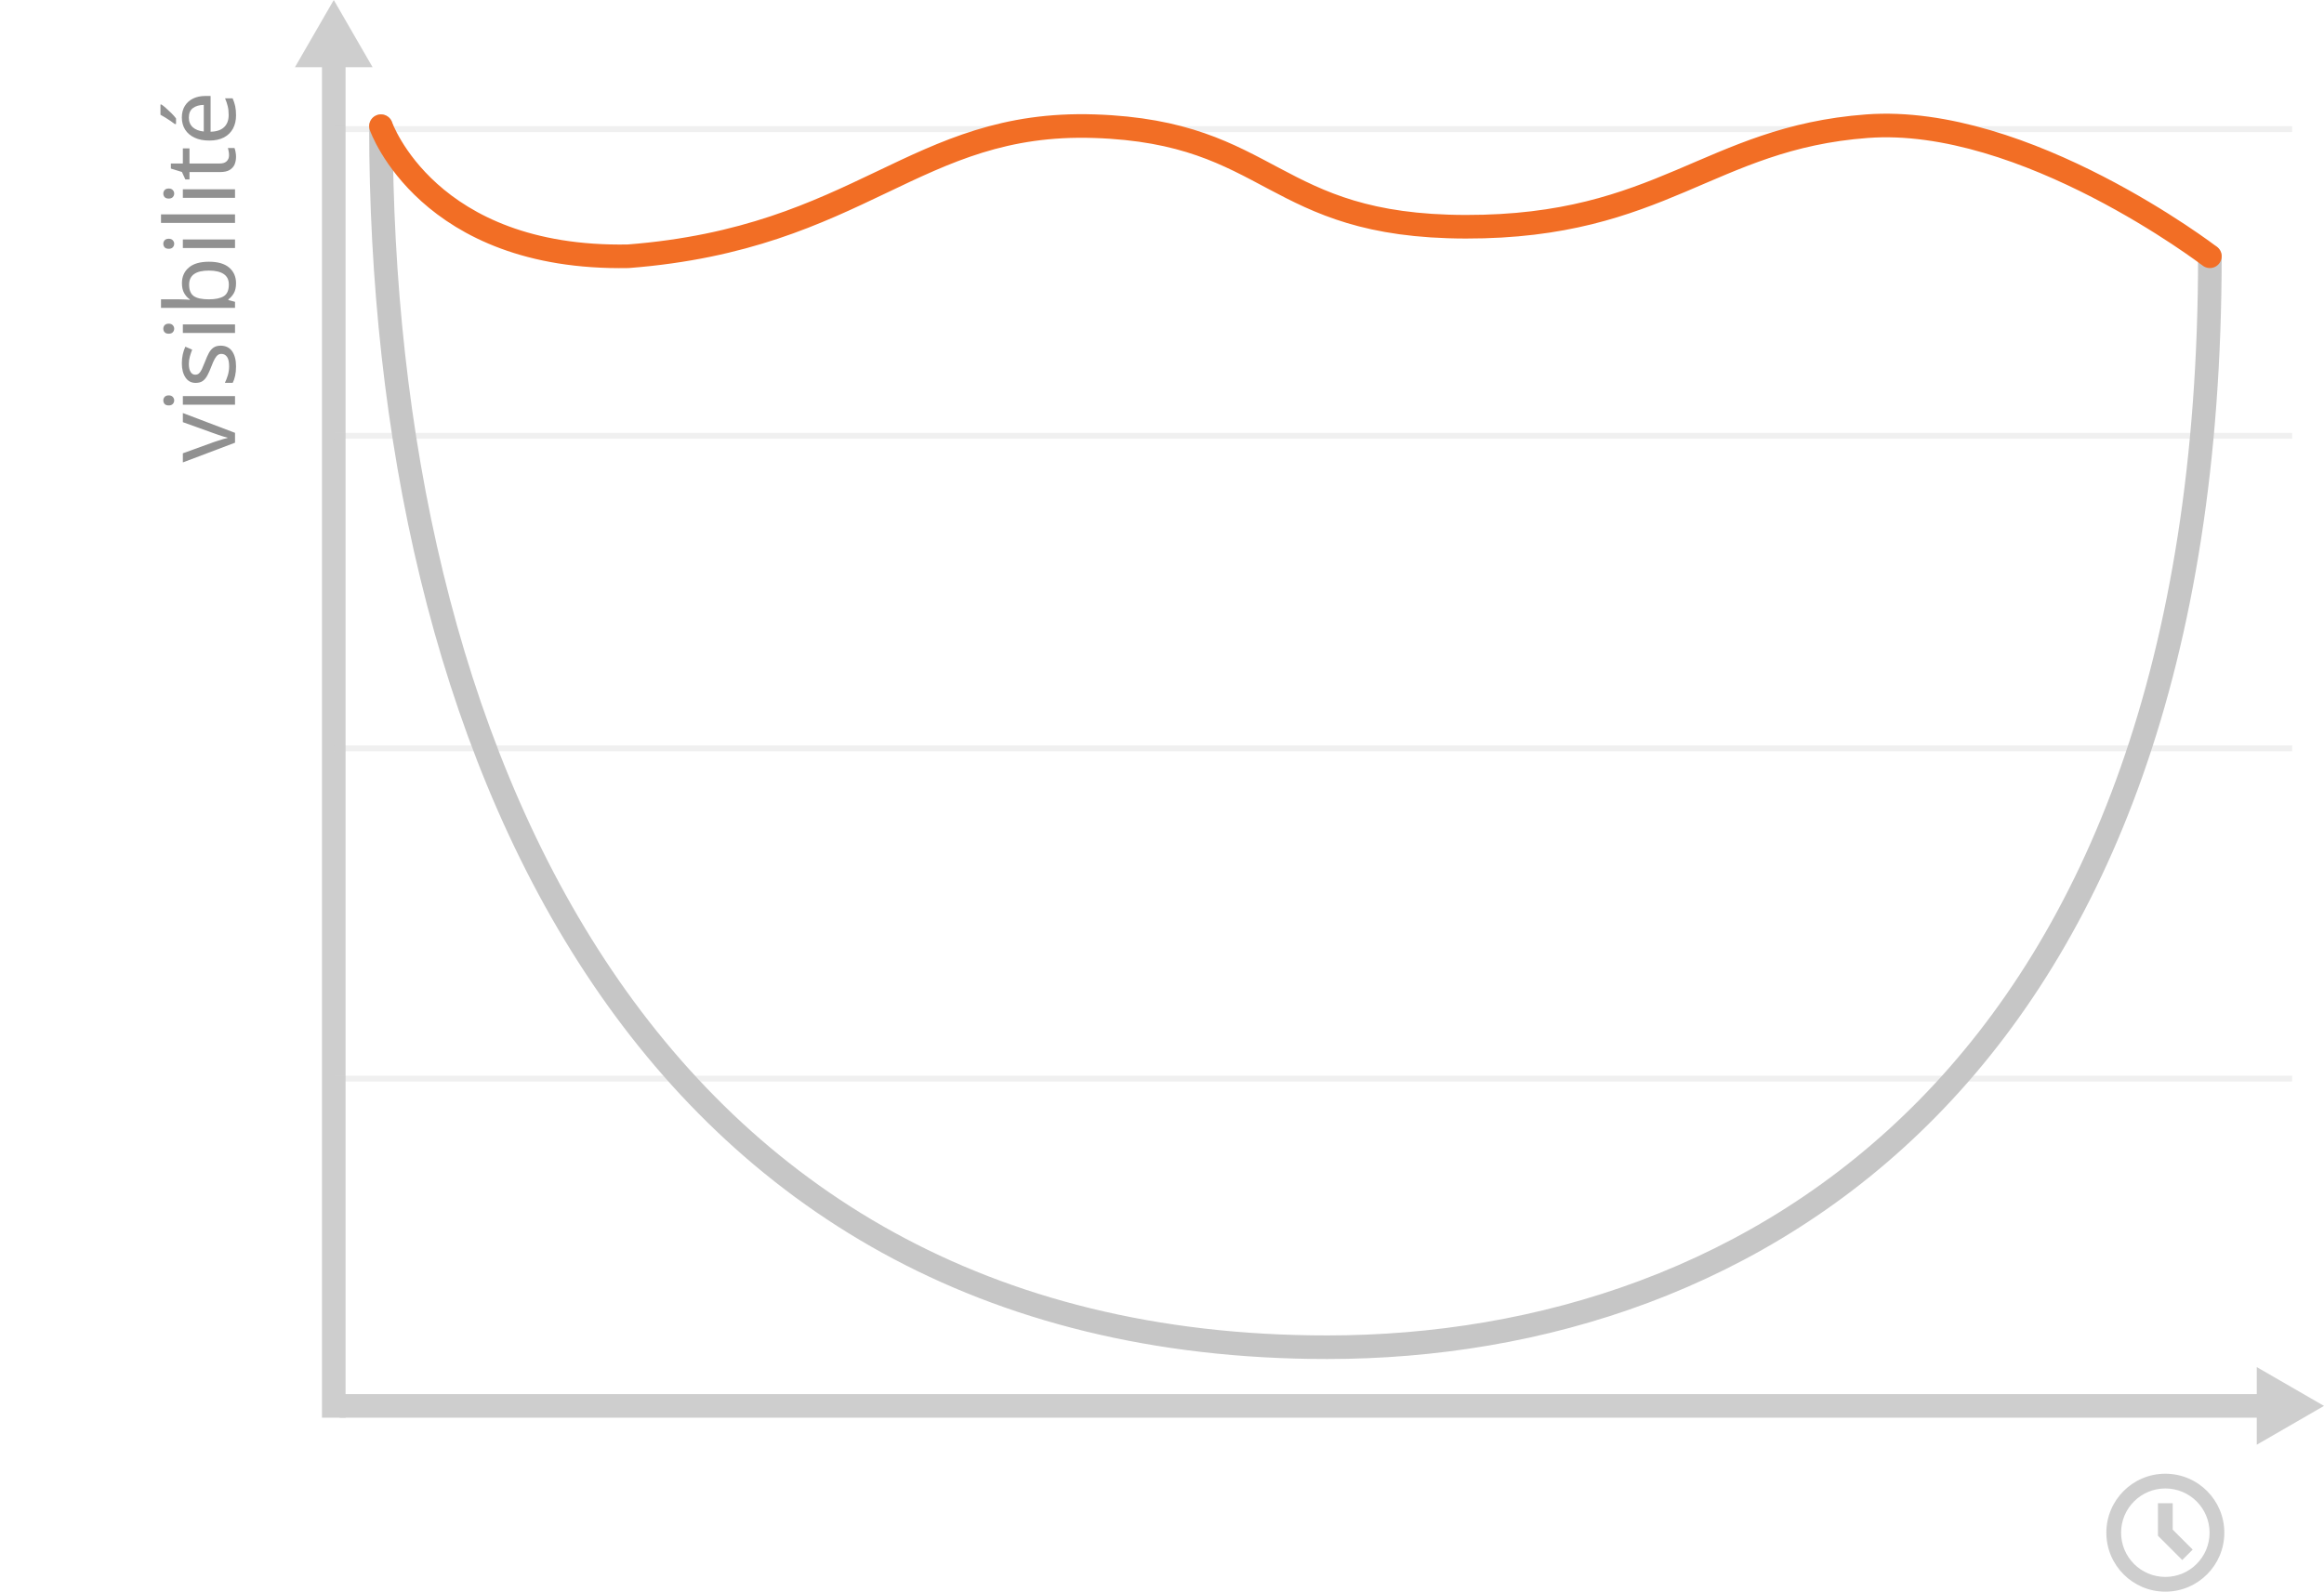
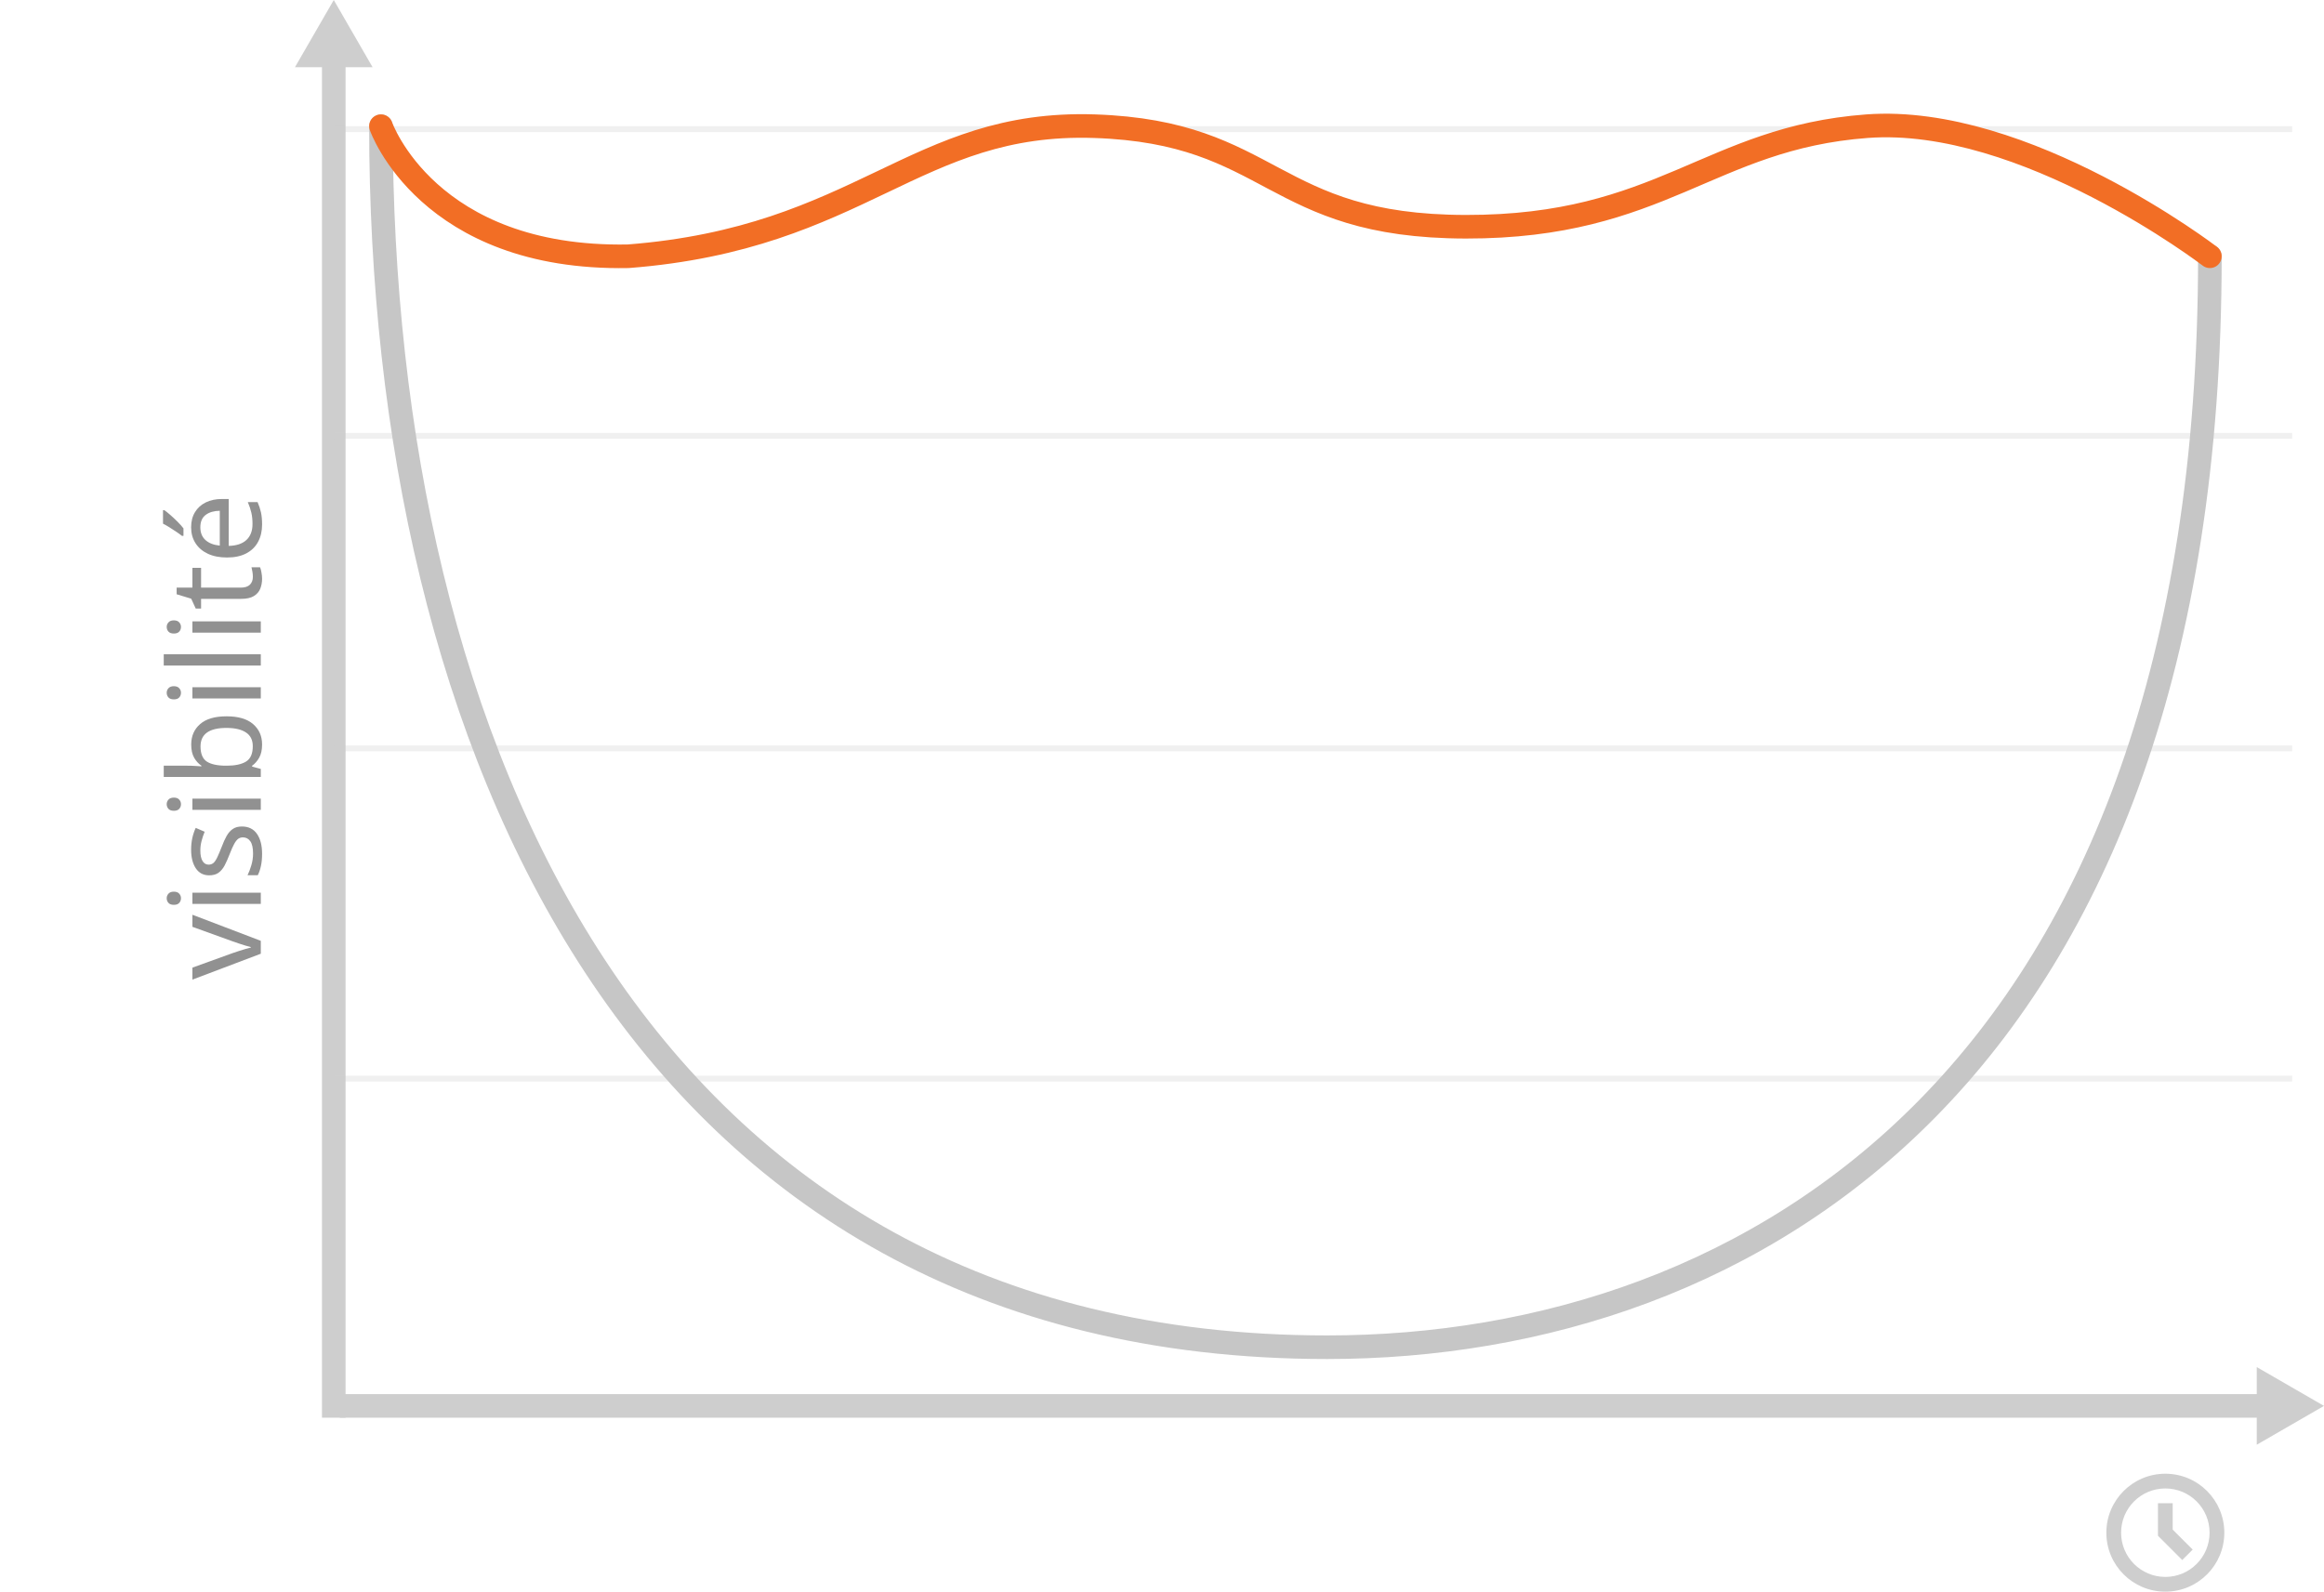
<svg xmlns="http://www.w3.org/2000/svg" version="1.1" id="agilite-valeur" x="0px" y="0px" width="393.98px" height="269.898px" viewBox="0 0 393.98 269.898" enable-background="new 0 0 393.98 269.898" xml:space="preserve">
  <g id="full">
    <g>
      <g id="vis-plan">
        <line fill="none" stroke="#CECECE" stroke-width="4" stroke-miterlimit="10" x1="57.582" y1="238.398" x2="384.582" y2="238.398" />
        <g>
          <polygon fill="#CECECE" points="382.582,244.98 393.98,238.398 382.582,231.817     " />
        </g>
      </g>
    </g>
    <g>
      <g id="vis-plan-2">
        <line fill="none" stroke="#CECECE" stroke-width="4" stroke-miterlimit="10" x1="56.582" y1="240.398" x2="56.582" y2="9.398" />
        <g>
          <polygon fill="#CECECE" points="63.164,11.398 56.583,0 50.001,11.398     " />
        </g>
      </g>
    </g>
-     <text id="vis-valeur" transform="matrix(-4.371139e-008 -1 1 -4.371139e-008 39.8425 78.4124)" fill="#919191" font-family="'MyriadPro-Regular'" font-size="16.5">visibilité</text>
+     <text id="vis-valeur" transform="matrix(-4.371139e-008 -1 1 -4.371139e-008 44.2126 166.113)" fill="#919191" font-family="'MyriadPro-Regular'" font-size="21.639">visibilité</text>
    <g id="vis-scales" opacity="0.3">
      <line id="vis-scale-1" fill="none" stroke="#CECECE" stroke-miterlimit="10" x1="56.582" y1="126.898" x2="388.582" y2="126.898" />
      <line id="vis-scale-2" fill="none" stroke="#CECECE" stroke-miterlimit="10" x1="56.582" y1="73.898" x2="388.582" y2="73.898" />
      <line id="vis-scale-3" fill="none" stroke="#CECECE" stroke-miterlimit="10" x1="56.582" y1="182.898" x2="388.582" y2="182.898" />
      <line id="vis-scale-4" fill="none" stroke="#CECECE" stroke-miterlimit="10" x1="56.582" y1="21.898" x2="388.582" y2="21.898" />
    </g>
-     <path id="vis-time" fill="#CECECE" d="M369.948,264.532l-4.116-4.116v-5.517h2.5v4.48l3.387,3.387L369.948,264.532z    M367.082,249.898c-5.521,0-10,4.477-10,10c0,5.521,4.479,10,10,10c5.523,0,10-4.479,10-10   C377.082,254.375,372.605,249.898,367.082,249.898z M367.082,267.398c-4.142,0-7.5-3.358-7.5-7.5c0-4.145,3.358-7.5,7.5-7.5   c4.145,0,7.5,3.355,7.5,7.5C374.582,264.04,371.224,267.398,367.082,267.398z" />
+     <path id="vis-time" fill="#CECECE" d="M369.948,264.532l-4.116-4.116v-5.517h2.5v4.479l3.388,3.388L369.948,264.532z    M367.082,249.898c-5.521,0-10,4.477-10,10c0,5.521,4.479,10,10,10c5.523,0,10-4.479,10-10   C377.082,254.375,372.605,249.898,367.082,249.898z M367.082,267.398c-4.142,0-7.5-3.358-7.5-7.5c0-4.146,3.358-7.5,7.5-7.5   c4.146,0,7.5,3.354,7.5,7.5C374.582,264.04,371.224,267.398,367.082,267.398z" />
    <g>
      <g>
        <g>
-           <path id="vis-old-gris" fill="none" stroke="#C6C6C6" stroke-width="4" stroke-linecap="round" stroke-miterlimit="10" d="      M64.582,21.398c0,103.94,43.408,207.051,160.408,207.051c72,0,149.642-46.443,149.642-184.994" />
+           <path id="vis-old-gris" fill="none" stroke="#C6C6C6" stroke-width="4" stroke-linecap="round" stroke-miterlimit="10" d="      M64.582,21.398c0,103.939,43.408,207.051,160.408,207.051c72,0,149.643-46.443,149.643-184.994" />
        </g>
      </g>
    </g>
    <g>
      <g>
        <g>
-           <path id="vis-courbe-bleue" fill="none" stroke="#f26e25" stroke-width="4" stroke-linecap="round" stroke-miterlimit="10" d="      M64.582,21.398c0,0,7.908,22.68,41.908,22.057c39.597-3.073,48.601-23.057,79.049-22.057s29.736,17,62.951,17.051      c33.216,0.051,41.243-15.051,68-17.051s58.142,22.057,58.142,22.057" />
+           <path id="vis-courbe-bleue" fill="none" stroke="#F26E25" stroke-width="4" stroke-linecap="round" stroke-miterlimit="10" d="      M64.582,21.398c0,0,7.908,22.68,41.908,22.057c39.597-3.073,48.601-23.057,79.049-22.057s29.736,17,62.951,17.051      c33.216,0.051,41.243-15.051,68-17.051s58.143,22.057,58.143,22.057" />
        </g>
      </g>
    </g>
  </g>
</svg>
